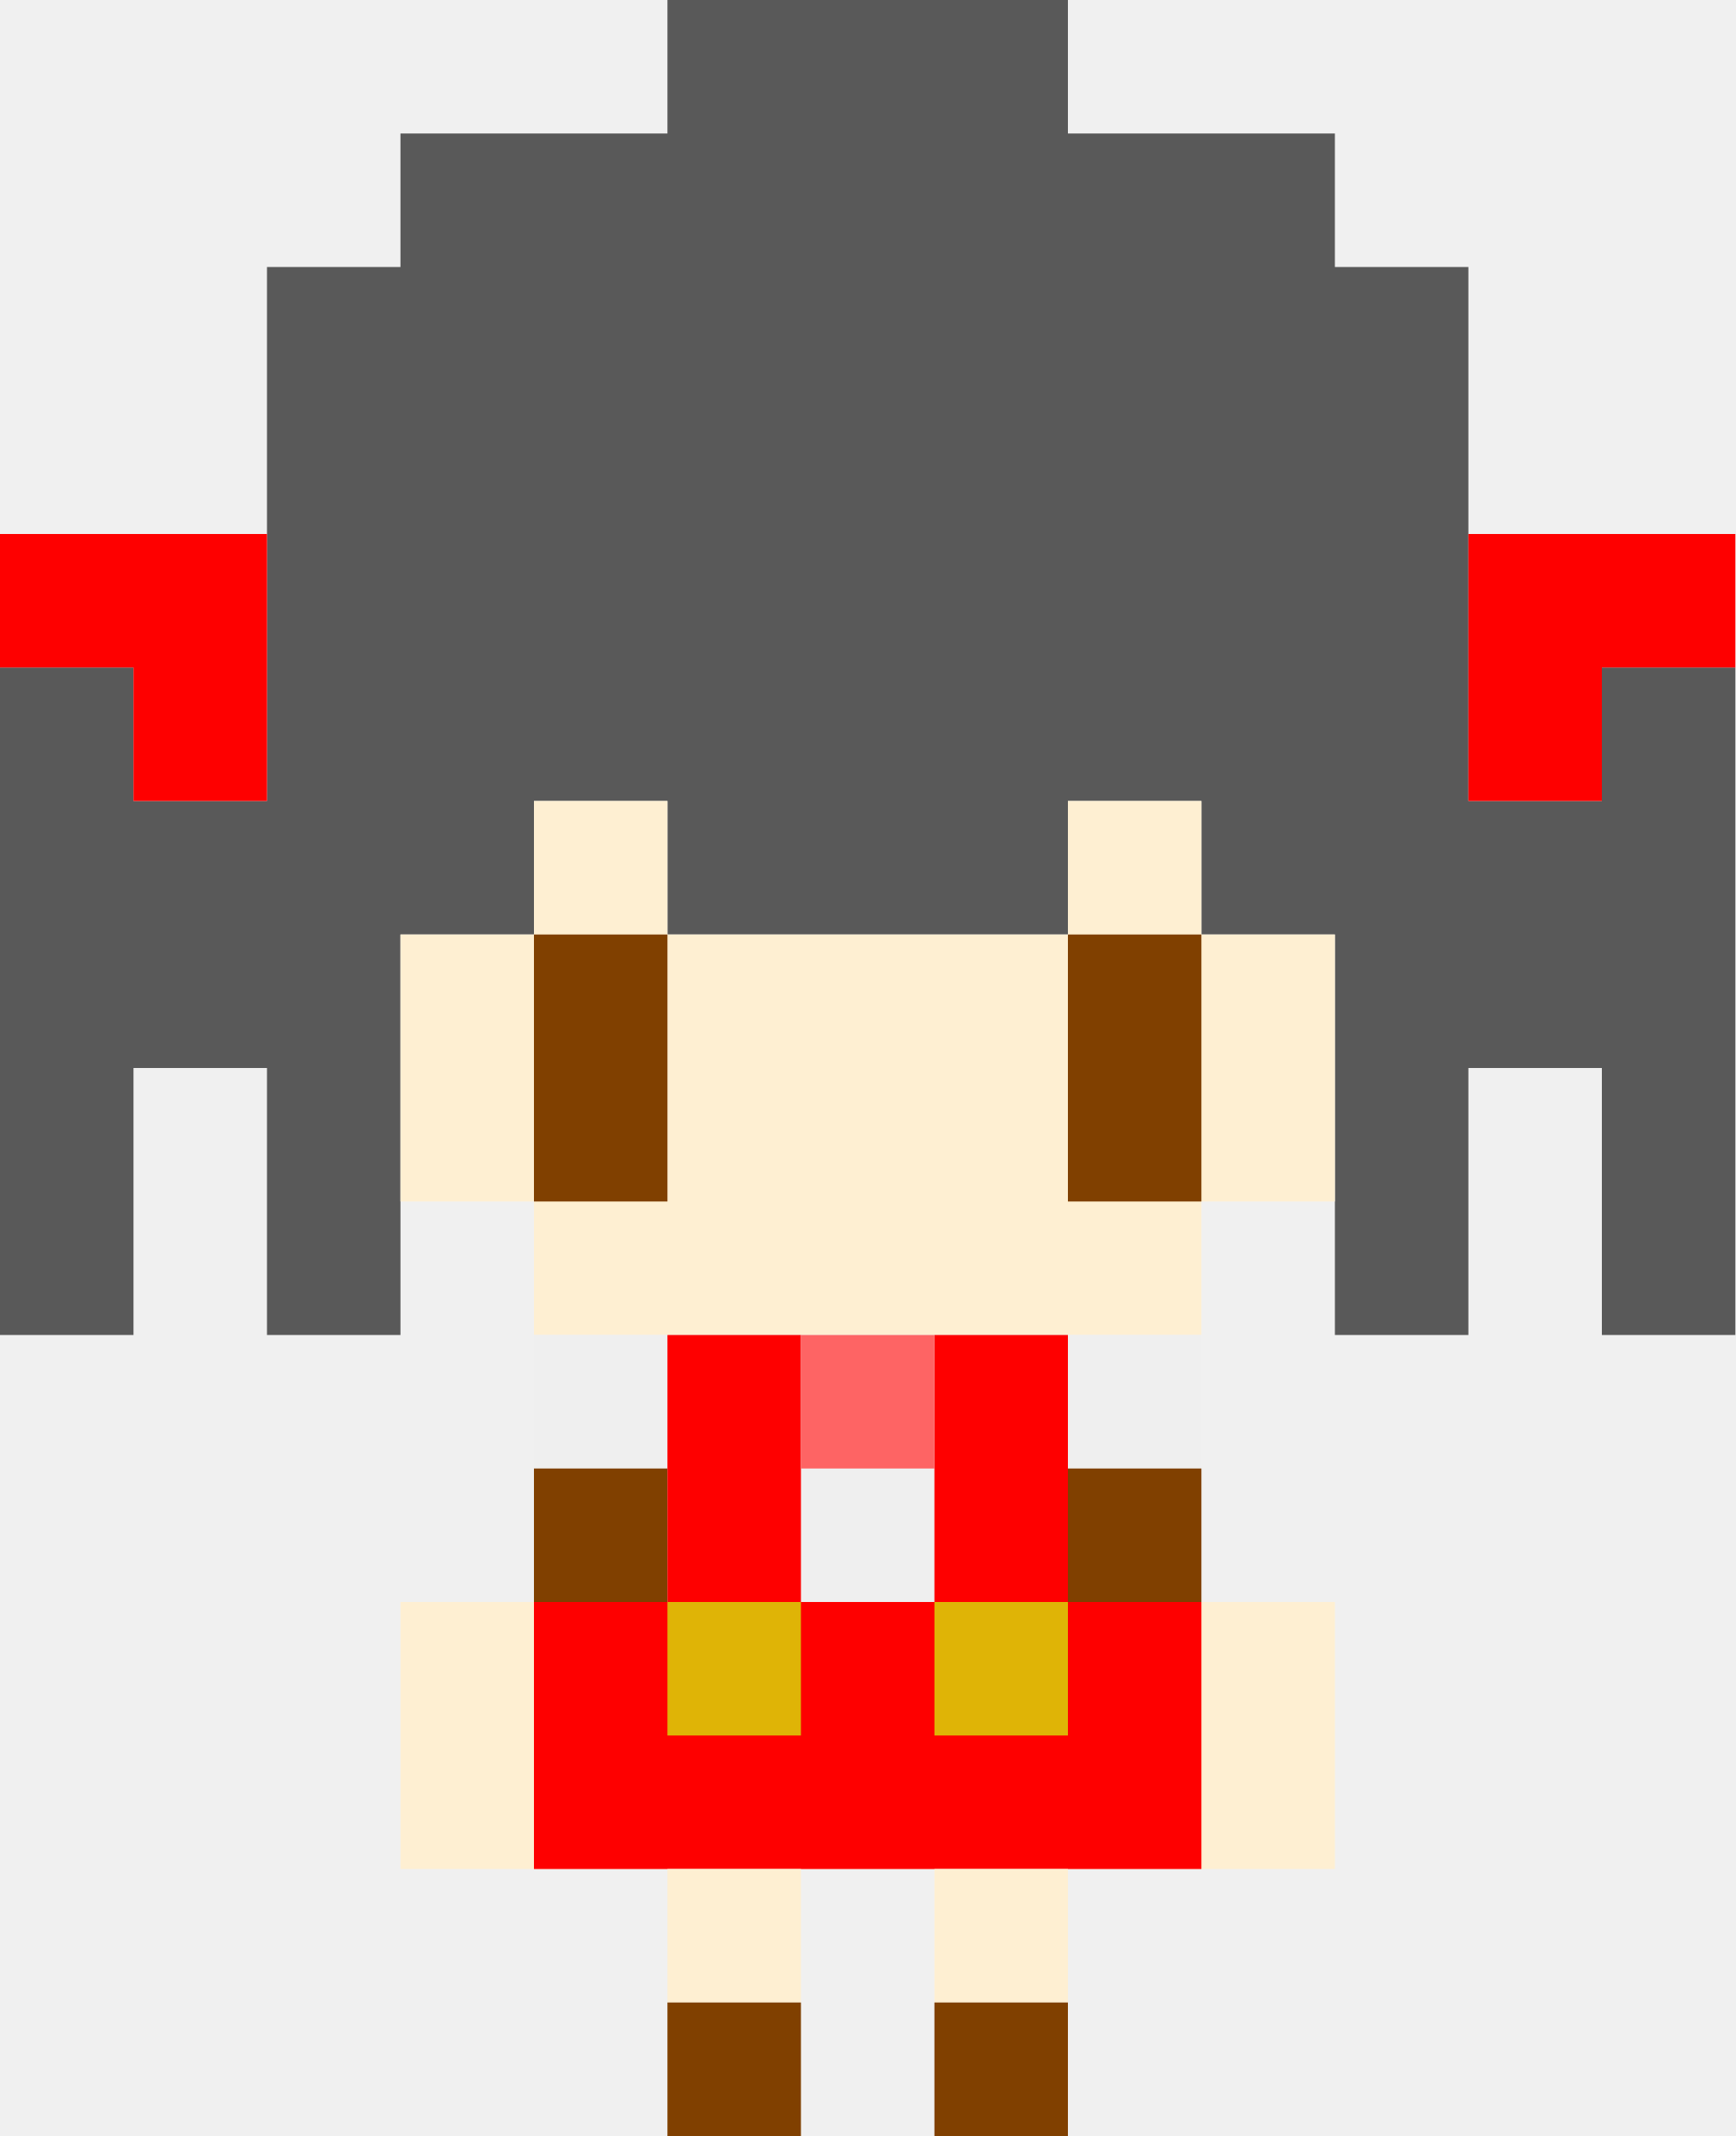
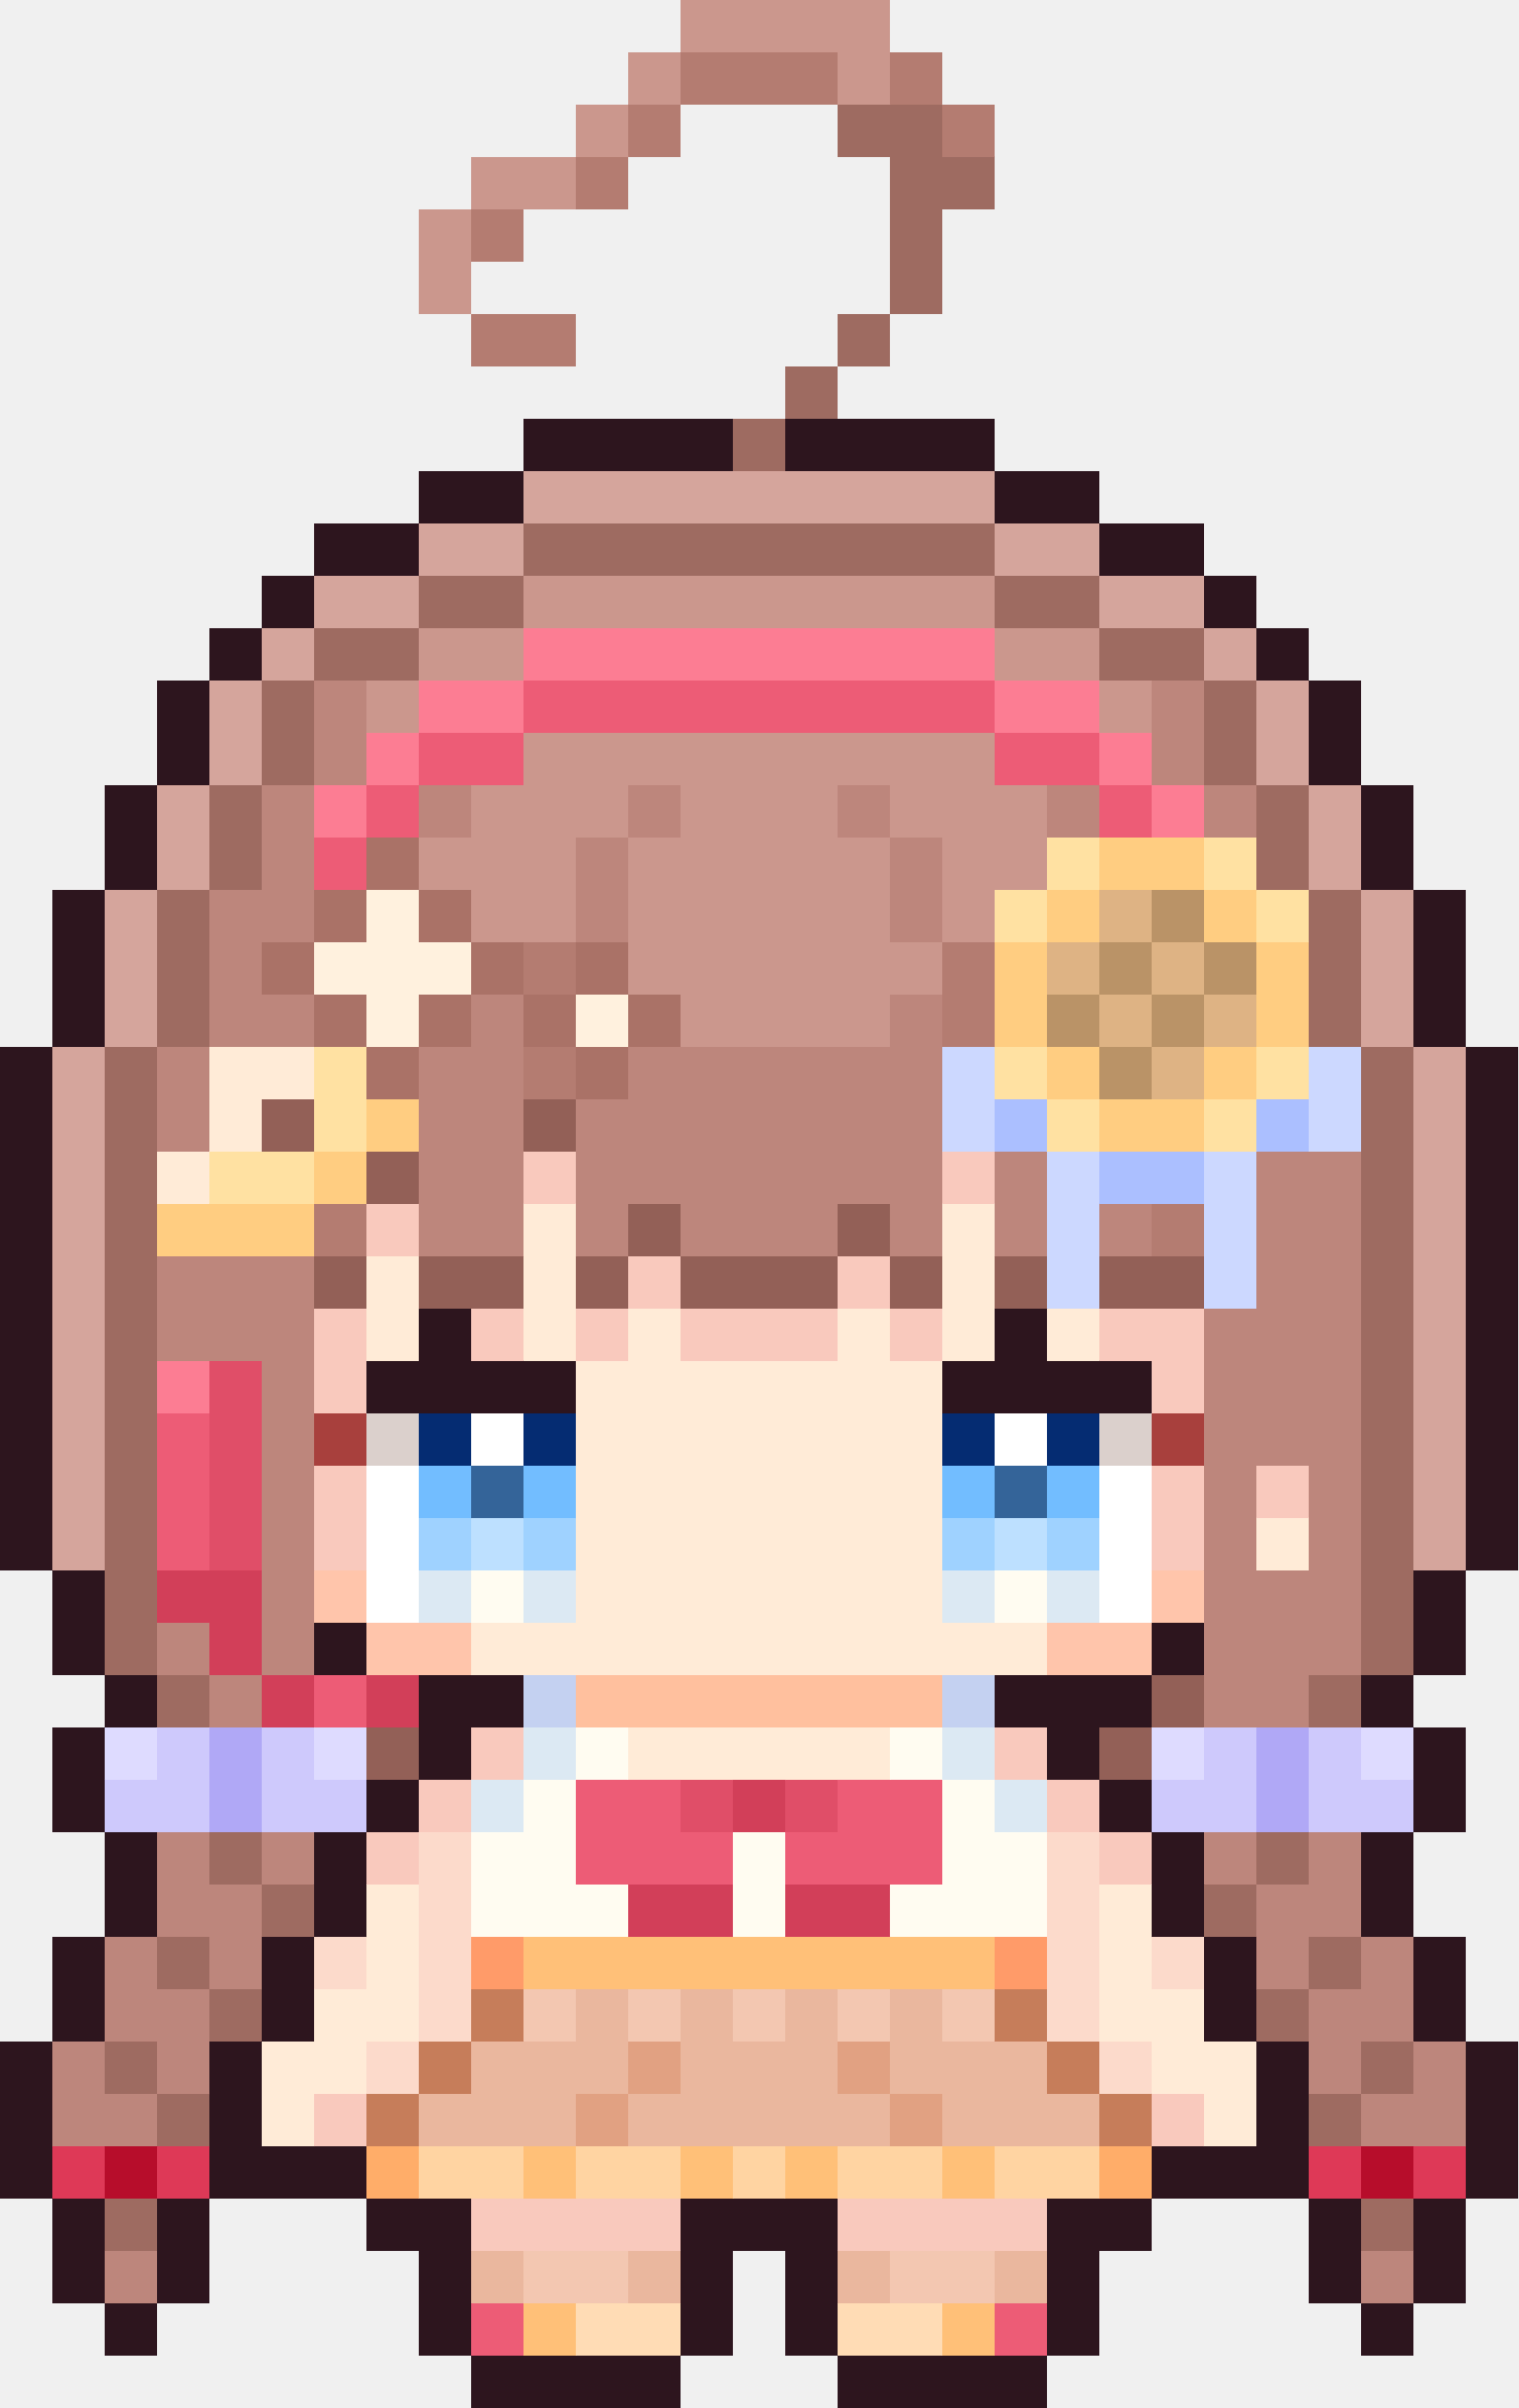
- <svg xmlns="http://www.w3.org/2000/svg" width="104" height="128">
-   <path fill="rgb(89, 89, 89)" d="M0,40 L8,40 L8,48 L16,48 L16,16 L24,16 L24,8 L40,8 L40,0 L64,0 L64,8 L80,8 L80,16 L88,16 L88,32 L88,48 L96,48 L96,40 L104,40 L104,80 L96,80 L96,64 L88,64 L88,80 L80,80 L80,56 L72,56 L72,48 L64,48 L64,56 L40,56 L40,48 L32,48 L32,56 L24,56 L24,80 L16,80 L16,64 L8,64 L8,80 L0,80z" />
-   <path fill="rgb(254, 0, 0)" d="M0,32 L16,32 L16,48 L8,48 L8,40 L0,40z" />
-   <path fill="rgb(254, 0, 0)" d="M104,32 L88,32 L88,48 L96,48 L96,40 L104,40z" />
-   <path fill="rgb(254, 239, 210)" d="M24,56 L24,72 L32,72 L32,80 L72,80 L72,72 L80,72 L80,56 L72,56 L72,48 L64,48 L64,56 L40,56 L40,48 L32,48 L32,56z" />
-   <rect fill="rgb(128, 64, 0)" x="32" y="56" width="8" height="16" />
-   <rect fill="rgb(128, 64, 0)" x="64" y="56" width="8" height="16" />
-   <rect fill="rgb(239, 239, 239)" x="32" y="80" width="40" height="16" />
-   <rect fill="rgb(128, 64, 0)" x="32" y="88" width="8" height="8" />
-   <rect fill="rgb(128, 64, 0)" x="64" y="88" width="8" height="8" />
-   <rect fill="rgb(254, 0, 0)" x="40" y="80" width="8" height="16" />
-   <rect fill="rgb(254, 0, 0)" x="56" y="80" width="8" height="16" />
-   <rect fill="rgb(254, 100, 100)" x="48" y="80" width="8" height="8" />
-   <rect fill="rgb(254, 239, 210)" x="24" y="96" width="56" height="16" />
-   <rect fill="rgb(254, 0, 0)" x="32" y="96" width="40" height="16" />
-   <rect fill="rgb(223, 180, 6)" x="40" y="96" width="8" height="8" />
-   <rect fill="rgb(223, 180, 6)" x="56" y="96" width="8" height="8" />
-   <rect fill="rgb(254, 239, 210)" x="40" y="112" width="8" height="8" />
-   <rect fill="rgb(128, 64, 0)" x="40" y="120" width="8" height="8" />
-   <rect fill="rgb(254, 239, 210)" x="56" y="112" width="8" height="8" />
-   <rect fill="rgb(128, 64, 0)" x="56" y="120" width="8" height="8" />
+ <svg xmlns="http://www.w3.org/2000/svg" viewBox="0 0 29 46">
+   <path d="M7.5,12.5L7.5,15.5L6.5,15.5L6.5,18.5L5.5,18.5L6.5,18.5L6.5,20.5L4.5,20.5L4.5,22.5L2.5,22.5L2.5,19.5L3.5,19.5L3.5,16.5L4.5,16.5L4.5,14.5L5.5,14.5L5.5,12.5Z M23.5,12.5L23.5,14.5L24.5,14.5L24.5,16.5L22.5,16.5L22.5,15.5L21.5,15.5L21.5,12.5Z M9.5,14.5L9.5,16.5L7.5,16.5L7.5,14.5Z M13.5,14.5L13.5,16.5L12.5,16.5L12.5,18.5L10.5,18.5L10.5,15.5L11.5,15.5L11.5,14.5Z M17.5,14.5L17.5,15.5L18.5,15.5L18.5,18.5L16.5,18.5L16.5,16.5L15.5,16.5L15.5,14.5Z M21.5,14.5L21.5,16.5L19.5,16.5L19.5,14.5Z M10.5,18.5L10.5,24.5L7.5,24.5L7.5,19.5L8.5,19.5L8.5,18.5Z M18.5,18.5L18.5,24.5L16.5,24.5L16.5,23.5L16.5,24.5L12.5,24.5L12.5,23.5L12.5,24.5L10.5,24.5L10.5,20.5L11.5,20.5L11.5,19.5L16.5,19.5L16.5,18.5Z M20.5,21.5L20.5,24.5L18.5,24.5L18.5,21.5Z M26.5,21.5L26.5,32.5L25.5,32.5L25.5,33.5L22.5,33.5L22.5,24.5L23.5,24.5L23.5,21.5Z M22.5,22.5L22.5,24.5L20.5,24.5L20.5,22.5Z M6.5,23.5L6.5,32.5L5.5,32.5L5.5,33.5L3.5,33.5L3.5,32.5L2.5,32.5L2.5,30.5L4.5,30.5L4.5,31.5L4.5,26.5L2.5,26.5L2.5,23.5Z M24.5,28.5L24.5,29.5Z M4.5,34.5L4.5,35.5L4.5,34.5L6.5,34.5L6.5,36.5L5.5,36.5L5.5,38.5L4.5,38.5L4.5,40.5L3.5,40.5L3.5,41.5L0.5,41.5L0.5,39.5L1.5,38.5L1.5,37.5L2.5,36.5L2.5,34.5Z M24.5,34.5L24.5,35.5L24.5,34.5L26.5,34.5L26.5,36.5L27.5,37.5L27.5,38.5L28.5,39.5L28.5,41.5L25.5,41.5L25.5,40.5L24.5,40.5L24.5,38.5L23.5,38.5L23.5,36.5L22.5,36.5L22.5,34.5Z M0,0Z M0,0Z M0,0Z M0,0Z M3.5,42.5L3.5,43.5L2.5,44.5L1.5,43.5L1.5,42.5Z M27.5,42.5L27.5,43.5L26.5,44.5L25.5,43.5L25.5,42.5Z " fill="#BD867C" />
+   <path d="" fill="#000000" opacity="0" />
+   <path d="M14,8L14.5,8.5L14.5,9.5L10.5,9.5L10.5,10.5L8.5,10.5L8.5,11.5L6.5,11.5L6.5,12.5L5.5,12.5L5.5,13.5L4.5,13.5L4.5,15.5L3.5,15.5L3.5,17.5L2.5,17.5L2.5,20.5L1.5,20.5L1.5,29.5L2.5,29.5L2.5,31.5L3.5,32.5L3.5,33.5L2.5,33.5L2.5,34.5L3,34.5L3,37L2,37L2,39L1,39L1,41L1.5,41.5L2.5,41.5L2.5,42.5L2,43L2,44L3,44L3,43L2.5,42.5L2.5,41.5L3.5,41.5L3.5,40.5L4,40L4,39L4.5,38.5L5,38L5,37L5.5,36.5L6,36L6,34.5L6.5,34.5L6.5,33.5L7.5,33.5L7.5,31.5L10.5,31.5L10.5,33.5L9.5,33.5L9.5,34.5L8.5,34.5L8.5,35.5L7.5,35.5L7.5,37.5L6.5,37.5L6.5,39.5L5.5,39.5L5.5,40.5L7.5,40.5L7.5,41.5L9.5,41.5L9.5,44.5L12.5,44.5L12.5,41.5L16.5,41.5L16.5,44.5L19.5,44.5L19.5,41.5L21.5,41.5L21.5,40.5L23.5,40.5L23.5,39.5L22.5,39.5L22.5,37.5L21.5,37.5L21.5,35.5L20.5,35.5L20.5,34.5L19.5,34.5L19.5,33.5L18.5,33.5L18.5,31.5L21.5,31.5L21.5,30.5L22.5,30.5L23,31L23,32L22.5,32.5L22.5,33.5L21.5,33.5L22.5,33.5L22.5,34.5L23,34.5L23,36L23.5,36.5L24,37L24,38L24.5,38.5L25,39L25,40L25.5,40.5L25.5,41.5L26.5,41.5L26.5,42.5L26,43L26,44L27,44L27,43L26.5,42.5L26.5,41.5L27.5,41.5L28,41L28,39L27,39L27,37L26,37L26,34.5L26.5,34.5L26.5,33.5L25.5,33.5L25.5,32.5L26.5,31.5L26.5,29.5L27.5,29.5L27.5,20.5L26.5,20.5L26.5,17.5L25.5,17.5L25.5,15.5L24.5,15.5L24.5,13.5L23.5,13.5L23.5,12.5L22.5,12.5L22.5,11.5L20.5,11.5L20.5,10.5L18.5,10.5L18.5,9.5L14.5,9.5L14.5,8.5L15.5,7.5L16,8L19,8L19,9L21,9L21,10L23,10L23,11L24,11L24,12L25,12L25,13L26,13L26,15L27,15L27,17L28,17L28,20L29,20L29,30L28,30L28,32L27,32L27,33L28,33L28,35L27,35L27,37L28,37L28,39L29,39L29,42L28,42L28,44L27,44L27,45L26,45L26,44L25,44L25,42L22,42L22,43L21,43L21,45L20,45L20,46L16,46L16,45L15,45L15,43L14,43L14,45L13,45L13,46L9,46L9,45L8,45L8,43L7,43L7,42L4,42L4,44L3,44L3,45L2,45L2,44L1,44L1,42L0,42L0,39L1,39L1,37L2,37L2,35L1,35L1,33L2,33L2,32L1,32L1,30L0,30L0,20L1,20L1,17L2,17L2,15L3,15L3,13L4,13L4,12L5,12L5,11L6,11L6,10L8,10L8,9L10,9L10,8Z M9.5,24.5L9.5,25.5L11.5,25.5L11.5,27.5L6.5,27.5L6.5,25.5L7.5,25.5L7.5,24.5Z M20.5,24.5L20.5,25.5L22.5,25.5L22.5,27.5L17.5,27.5L17.5,25.5L18.5,25.5L18.5,24.5Z M6.5,30.5L7.5,30.5L7.5,32.5L6,32.5L6,31Z " fill="#2D151E" />
+   <path d="M6.5,20L6.5,21.5L5.5,21.5L5.5,22.5L4.5,22.5L4.5,23.5L2.5,23.5L2.5,22L4,22L4,20Z M10.5,22.5L11,23L11,24L11.5,24.5L11.5,25.5L11.5,24.5L13.5,24.5L13.5,25.5L15.5,25.5L15.5,24.5L17.5,24.5L17.5,25.5L17.5,24.5L18,24L18,23L18.5,22.5L19,23L19,24L19.5,24.5L19,25L19,26L18,26L18,27L18.5,27.5L18.5,30.5L20.5,30.5L20.5,31.5L20,32L19,32L18.5,32.5L10.5,32.5L10,32L9,32L8.5,31.5L8.5,30.5L10.5,30.5L10.5,27.5L11,27L11,26L10,26L9.5,25.5L9.5,24.5L10,24L10,23Z M7.5,23.5L8.5,24.5L8,25L8,26L6.5,26L6.5,23.5Z M21.5,24.5L21.5,25.5L21,26L20,26L20,24.5Z M24.5,28.5L25,29L25,30L24,30L24,29Z M17.5,32.5L17.5,34.5L11.5,34.5L11.5,32.5Z M7.5,35.5L8.5,35.5L8.5,39.5L7.5,39.5L7.5,40.5L6.5,40.5L6,41L5,41L5,39L6,39L6,38L6.5,37.5L7,37L7,36Z M21.5,35.5L22,36L22,37L22.5,37.5L23,38L23,39L24,39L24,41L23,41L22.5,40.5L21.5,40.5L21.5,39.5L20.5,39.5L20.5,35.5Z " fill="#FFEBD7" />
+   <path d="M12.5,37.5L12.5,39.5L12.5,37.5L14.5,37.5L14.5,38.5L14.5,37.5L16.5,37.5L16.5,39.5L16.5,37.5L18.5,37.5L18.5,38.5L20.5,38.5L20.5,39.5L21.5,39.5L21.5,41.5L17.5,41.5L17.5,40.5L17.5,41.5L11.5,41.5L11.5,40.5L11.5,41.5L7.5,41.5L7.5,39.5L8.5,39.5L8.5,38.5L10.5,38.5L10.5,37.5Z M9.5,42.5L10.5,42.5L10.5,44.5L9.5,44.5L9,44L9,43Z M12.5,42.5L13,43L13,44L12.5,44.5L11.5,44.5L11.5,42.5Z M16.5,42.5L17.5,42.5L17.5,44.5L16.5,44.5L16,44L16,43Z M19.5,42.5L20,43L20,44L19.5,44.5L18.5,44.5L18.5,42.5Z " fill="#EAB79E" />
+   <path d="M17.5,1.5L18.5,2.5L19,3L19,4L18,4L18,6L17,6L17,7L16,7L16,8L15,8L15,9.5L14,9.5L14,8L15,8L15,7L16,7L16,6L17,6L17,3L16,3L16,1.5Z M10.5,9.5L18.5,9.5L19.5,10.5L20.5,10.5L21.5,11.5L22.5,11.5L23.5,12.5L24.5,13.5L24.5,14.5L25.5,15.5L25.5,16.5L26.5,17.5L26.5,19.5L27.5,20.5L27.5,29.5L27,30L27,32L26,32L26,33.5L25,33.5L25,32L26,32L26,22L25.5,21.5L25.5,20.5L24.5,20.5L24.5,17.5L23.5,17.5L23.5,16.5L24,16L24,15L23,15L23,13L22,13L21.5,13.5L20.5,13.5L20.5,12.5L18.5,12.5L18.5,11.5L10.5,11.5L10.5,12.5L8.5,12.5L8.5,13.5L7.5,13.5L7,13L6,13L6,15L5,15L5,17L4,17L4,20L3,20L3,23L3.5,23.5L3,24L3,26L3.5,26.5L3.5,30.5L3,31L3,32L4,32L4,33.5L3,33.5L3,32L2,32L2,30L1.5,29.5L1.5,20.5L2.5,19.5L2.5,17.5L3.5,16.5L3.5,15.5L4.5,14.5L4.5,13.5L5.5,12.5L6.5,11.5L7.5,11.5L8.5,10.5L9.5,10.5Z M5,34.5L5,36L6,36L6,37L5,37L5,36L4,36L4,34.5Z M25,34.5L25,36L24,36L24,37L23,37L23,36L24,36L24,34.5Z M4,37L4,38L5,38L5,39L4,39L4,38L3,38L3,37Z M26,37L26,38L25,38L25,39L24,39L24,38L25,38L25,37Z M3,39L3,40L4,40L4,41L3.5,41.5L3,41.5L3,40L2,40L2,39Z M27,39L27,40L26,40L26,41.5L25.5,41.5L25,41L25,40L26,40L26,39Z M3,41.5L3,43L2,43L2,41.5Z M27,41.5L27,43L26,43L26,41.5Z " fill="#9E6B61" />
+   <path d="M19.5,12.5L19.5,13.5L21.5,13.5L21.5,14.5L22.5,15.5L22.5,16.5L21,16.5L21,15L20,15L19.5,15.5L18.5,15.5L18.5,14.5L10.5,14.5L10.5,15.5L9.5,15.5L9,15L8,15L8,16.5L7.5,16.5L7.5,17.5L6.5,17.5L6,17L6,16L6.5,15.5L7.5,14.5L7.5,13.5L9.5,13.5L9.5,12.5Z M3.5,26.5L4.5,26.5L4.5,30.5L3.5,30.5L3,30L3,27Z M7.5,32L7.5,33.5L5.5,33.5L5.5,32.5L6,32Z M11.5,33.5L12,34L13,34L13.5,34.5L14.5,34.5L14.5,36.5L10.5,36.5L10.5,33.5Z M17,34L17.5,33.5L18.5,33.5L18.5,36.5L14.5,36.5L14.5,34.5L15.5,34.5L16,34Z M10.5,44L10.5,44.5L10,45L9,45L9,44Z M20,44L20,45L19,45L18.5,44.5L18.5,44Z " fill="#ED5C76" />
+   <path d="M9.5,27.5L9.5,29.5L7.5,29.5L7.5,27.5Z M10.5,27.5L11,28L11,29L10.5,29.5L9.5,29.5L9.5,27.5Z M18.5,27.5L19.5,27.5L19.5,29.5L18.5,29.5L18,29L18,28Z M21.5,27.5L21.5,29.5L19.5,29.5L19.5,27.5Z " fill="#72BDFF" />
+   <path d="M10.5,21.5L11,22L11,23L10,23L10,22Z M18.5,21.5L19,21.5L19,23L18,23L18,22Z M7.5,22.5L8,23L8,24L6.5,24L6.5,22.5Z M12.5,23.5L13.5,24.5L15.5,24.5L16.5,23.5L17.5,24.5L18,25L18,26L17,26L17,25L16,25L16,26L13,26L13,25L12,25L12,26L11,26L11,25L11.5,24.5Z M6.5,24.5L7,25L7,27.5L6.5,27.5L6,27L6,25Z M9.5,24.5L10,25L10,26L9,26L9,24.5Z M23,24.5L23,27L22.5,27.5L22,27.5L22,26L21,26L21,24.5Z M6.5,27.5L7.5,27.5L7.5,30.5L6.5,30.5L6,30L6,28Z M22.5,27.5L23,28L23,30L22.5,30.5L21.5,30.5L21.5,27.5Z M25,28L25,29L24,29L24,28Z M10.5,33L10.5,34.5L9.5,34.5L9.5,35.5L8.5,35.5L8.5,36L7,36L7,35L8,35L8,34L9,34L9,33Z M20,33L20,34L21,34L21,35L22,35L22,36L20.5,36L20.5,35.5L19.5,35.5L19.5,34.5L18.5,34.5L18.5,33Z M7.5,40L7.5,41L6,41L6,40Z M23,40L23,41L21.5,41L21.5,40Z M13,41.5L13,43L12,43L11.5,43.5L10.5,43.5L10,43L9,43L9,41.5Z M20,41.5L20,43L19,43L18.5,43.5L17.5,43.5L17,43L16,43L16,41.5Z " fill="#F9C9BD" />
+   <path d="M4,33L4.5,33.5L4.5,34.5L4,35L2,35L2,34L2.5,33.5L3,33Z M5.5,32.5L6.5,33.5L7,33.5L7,35L5,35L4.5,34.5L4.5,33.5Z M24,33L24.5,33.5L24.5,34.5L24,35L22,35L22,33.5L22.5,33.5L22.5,33Z M26,33L26.5,33.5L27,34L27,35L25,35L24.5,34.5L24.5,33.5L25,33Z " fill="#CEC9FC" />
+   <path d="M17,0L17,1L17.5,1.5L17,2L16,2L15.5,1.5L13.5,1.5L12.5,2.5L11.5,3.5L11,4L10,4L9.5,4.5L9,5L9,6L8,6L8,4L9,4L9,3L11,3L11,2L12,2L12,1L13,1L13,0Z M19,11L19,12L21,12L21,13L22,13L22,14L21.5,14.5L20.5,13.5L19.5,13.5L18.5,12.5L10.5,12.5L9.5,13.5L8.5,13.5L7.5,14.5L7,14L7,13L8,13L8,12L10,12L10,11Z M19,14L19,15L20,15L20,16L20.5,16.5L20.5,17.5L19.5,17.5L19.5,18.5L18.5,18.5L18.5,19L17,19L17,20L13,20L12.5,19.5L11.5,19.5L11.5,18.5L12,18L12,16L11,16L11,18.5L8.5,18.5L8.5,17.5L7.5,17.5L7.5,16.5L8,16L9,16L9,15L10,15L10,14Z M13,16L13,15L12,15L12,16Z M17,16L17,15L16,15L16,16Z M18,18L18,16L17,16L17,18Z " fill="#CB978D" />
+   <path d="M3,41L3.5,41.5L3,42L2,42L1.5,41.5L2,41Z M27,41L27.5,41.5L27,42L26,42L25.5,41.5L26,41Z " fill="#B70D2B" />
+   <path d="M19,12L19,13L21,13L21,14L22,14L22,15L23,15L23,16.5L22,16.5L22,15L21,15L21,14L19,14L19,13L10,13L10,14L8,14L8,15L7,15L7,16L6,16L6,15L7,15L7,14L8,14L8,13L10,13L10,12Z M4,26L4.5,26.5L4.5,27L3,27L3,26Z " fill="#FC7D93" />
+   <path d="M19.5,36.5L19.5,38.5L18.5,38.5L18,38L17,38L16.5,38.5L16,38L15,38L14.5,38.5L14,38L13,38L12.5,38.5L12,38L11,38L10.5,38.5L9.5,38.5L9.5,36.5Z M11.5,41L11.5,41.5L11,42L10,42L9.5,41.5L10,41Z M14,41L14.5,41.5L14,42L13,42L12.5,41.5L13,41Z M16,41L16.5,41.5L16,42L15,42L14.5,41.5L15,41Z M19,41L19.5,41.5L19,42L18,42L17.5,41.5L17.5,41Z M10.5,43.5L11.5,43.5L11.5,44.5L11,45L10,45L10,44Z M18.5,43.5L19,44L19,45L18,45L17.5,44.5L17.5,43.5Z " fill="#FFC078" />
+   <path d="M9,27L9.5,27.5L9.5,28L7.5,28L7.5,27.5L8,27Z M11,27L11,28L9.5,28L9.5,27.5L10,27Z M19,27L19.5,27.5L19.5,28L18,28L18,27Z M21,27L21.5,27.5L21.5,28L19.5,28L19.5,27.5L20,27Z " fill="#052C72" />
+   <path d="M4,30L4.5,29.5L5,30L5,32L6,32L6,33L5,33L5,32L4,32L4,31L3,31L3,30Z M7.5,31.5L8,31.5L8,33L7.5,33.5L7,33.5L7,32Z M15,34L15.5,34.5L14.5,35.5L13.5,34.5L14,34Z M14.5,36L14.5,36.5L14,37L12,37L11.5,36.5L12,36Z M17,36L17.5,36.5L17,37L15,37L14.5,36.5L14.5,36Z " fill="#D23F59" />
+   <path d="M10.5,29.5L10.5,30.5L10,31L8.5,31L8.5,29.5Z M20.5,29.5L20.5,31L19,31L18.5,30.5L18.5,29.5Z M12,32.5L12,34L11,34L11,36L12,36L12,37L10,37L9.5,37.5L8.5,37.5L8.5,35.5L9.5,34.5L10.5,33.5L10.5,32.5Z M18.5,32.5L18.5,33.5L19.5,34.5L20.5,35.5L20.5,37.5L19.5,37.5L19,37L17,37L17,36L18,36L18,34L17,34L17,32.5Z M15,35L15,37L14,37L14,35Z " fill="#FFFCF1" />
+   <path d="M19,9L19,10L21,10L21,11L23,11L23,12L24,12L24,13L25,13L25,15L26,15L26,17L27,17L27,20L28,20L28,30L27,30L27,20L26,20L26,17L25,17L25,15L24,15L24,13L23,13L23,12L21,12L21,11L19,11L19,10L10,10L10,11L8,11L8,12L6,12L6,13L5,13L5,15L4,15L4,17L3,17L3,20L2,20L2,30L1,30L1,20L2,20L2,17L3,17L3,15L4,15L4,13L5,13L5,12L6,12L6,11L8,11L8,10L10,10L10,9Z " fill="#D5A59C" />
+   <path d="M10,41L10,42L8,42L7.5,41.5L7.5,41Z M11.5,40.5L12,41L13,41L13,42L11,42L11,41Z M15,41L15,42L14,42L14,41Z M17,41L17.5,40.5L18,41L18,42L16,42L16,41Z M21.5,41L21.5,41.5L21,42L19,42L19,41Z " fill="#FFD4A2" />
+   <path d="M9.5,29L9.5,29.5L8.5,30.5L7.5,30.5L7.5,29Z M11,29L11,30L10.5,30.5L9.5,29.5L9.5,29Z M19.5,29L19.5,29.5L18.5,30.5L18,30L18,29Z M21.5,29L21.5,30.5L20.5,30.5L19.5,29.5L19.5,29Z " fill="#9FD2FF" />
+   <path d="M9,30L9,31L8.5,31.5L7.5,31.5L7.5,30Z M11,30L11,31L10,31L10,30Z M19,30L19,31L18,31L18,30Z M21.5,30L21.5,31.5L20.5,31.5L20,31L20,30Z M10.5,32.5L11,32.5L11,34L10,34L10,35L9,35L9,34L10,34L10,33Z M18.5,32.5L19,33L19,34L20,34L20,35L19,35L19,34L18,34L18,32.5Z " fill="#DCE9F3" />
+   <path d="M9.5,27.5L10,28L10,29L9.5,29.5L9,29L9,28Z M19.5,27.5L20,28L20,29L19.5,29.5L19,29L19,28Z " fill="#346499" />
+   <path d="M5,33L5,35L4,35L4,33Z M25,33L25,35L24,35L24,33Z " fill="#B0A8F6" />
+   <path d="M9.5,37.5L10.5,38.5L10,39L9,39L9,40L8,40L8,41L7.5,41.5L7,41L7,40L7.5,39.5L8.5,38.5L8.5,37.5Z M19.5,37.5L20.5,37.5L20.5,38.5L21.5,39.5L22,40L22,41L21.5,41.5L21,41L21,40L20,40L20,39L19,39L18.5,38.5Z " fill="#C67D5A" />
+   <path d="M22.5,16.5L22.5,17.5L23.5,17.5L23.5,18.5L24.5,18.5L24.5,20.5L23.5,20.5L23.5,21.5L21.5,21.5L21.5,20.5L20.5,20.5L20.5,19.5L19.5,19.5L19.5,17.5L20.5,17.5L20.5,16.5Z M0,0Z M0,0Z " fill="#DEB384" />
+   <path d="M16,1L16,2L13,2L13,3L12,3L12,4L11,4L11,3L12,3L12,2L13,2L13,1Z M18,1L18,2L19,2L19,3L18,3L18,2L17,2L17,1Z M10,4L10,5L9,5L9,4Z M11,6L11,7L9,7L9,6Z M11,18L11.5,18.5L11.5,19.5L10.5,19.5L9.5,18.5L10,18Z M19.5,18L19.5,20.5L18.5,20.5L18,20L18,18Z M10.5,19.5L11.5,19.5L11.5,20.5L10.5,21.5L10,21L10,20Z M7,22.5L7,24L6.5,24.5L5.5,23.5L5.5,22.5Z M23.5,22.5L23.5,24.5L22,24.5L22,22.5Z " fill="#B47C71" />
+   <path d="M10,37L10,38L8.5,38L8.5,37Z M20.5,37L20.5,38L19,38L19,37Z " fill="#FF9B69" />
+   <path d="M6.5,21L6.5,22.5L5,22.5L5,21Z M11,21L11,22L10,22L10,21Z M7.5,21.5L8,22L8,23L7,23L6.5,22.5L6.5,21.5Z M13,23L13,24L16,24L16,23L17,23L17,24L18,24L18,25L17,25L17,24L16,24L16,25L13,25L13,24L12,24L12,25L11,25L11,24L12,24L12,23Z M7,24L7,25L6,25L6,24Z M10,24L10,25L8,25L8,24Z M20.5,24L20.5,24.5L20,25L19,25L19,24Z M23.5,24L23.5,24.5L23,25L21,25L20.5,24.5L20.5,24Z M23,32L23,33L22.5,33.5L22,34L21,34L21,33L22,33L22,32Z M8,33L8,34L7,34L6.5,33.5L7,33Z " fill="#936057" />
+   <path d="M9,35L9,39L8,39L8,40L7,40L7,39L8,39L8,35Z M21,35L21,39L22,39L22,40L21,40L21,39L20,39L20,35Z M7,37L7,38L6,38L6,37Z M23,37L23,38L22,38L22,37Z " fill="#FCDACB" />
+   <path d="M23.5,16.5L23.5,17.5L24.5,17.5L24.5,19L23,19L23,20L22,20L22,21.5L20.5,21.5L20.5,20.5L19.5,20.5L19.5,19L21,19L21,18L22,18L22,16.5Z M23,19L23,18L22,18L22,19Z M22,20L22,19L21,19L21,20Z " fill="#BA9367" />
+   <path d="M23,16L23.5,16.5L24.5,17.5L25,18L25,20.5L24.5,20.5L24.5,21.5L23.5,21.5L23.5,22.5L20.5,22.5L20.5,21.5L19.5,21.5L19.5,20.5L19,20.5L19,18L19.5,17.5L20.5,16.5L21,16Z M21,20L21,21L23,21L23,20L24,20L24,18L23,18L23,17L21,17L21,18L20,18L20,20Z M7.5,20.5L8,21L8,22L7,22L7,23L6,23L6,24L3,24L3,23L4,23L4.5,22.5L5.5,22.5L6.5,21.5L6.5,20.5Z " fill="#FFCD81" />
+   <path d="M8,16L8,17L9,17L9,18L10,18L10,19L11,19L11,18L12,18L12,19L13,19L13,20L12,20L12,21L11,21L11,20L10,20L10,19L9,19L9,20L8,20L8,21L6.5,21L6.5,20.5L6,20L6,19L5,19L5,18L6,18L6,17L7,17L7,16Z M7.5,18.5L7.5,19.5L7.5,18.5L8.5,18.5L7.5,18.5L7.5,17.5L7.5,18.5L6.5,18.5Z M0,0Z " fill="#AA7267" />
+   <path d="M8,27L8,28L7.5,28.5L6.5,27.5L7,27Z M22,27L22.5,27.5L21.5,28.5L21,28L21,27Z " fill="#DBD0CC" />
+   <path d="M7,27L7,28L6,28L6,27Z M23,27L23,28L22,28L22,27Z " fill="#A8403D" />
+   <path d="M19,20L19.5,20.5L19.5,21.5L19,22L18,22L18,20Z M26,20L26,22L25,22L24.5,21.5L24.5,20.5L25,20Z M20.5,21.5L21.5,22.5L21,23L21,25L20,25L20,21.5Z M23.5,21.5L24,21.5L24,25L23,25L23,23L22.5,22.5Z " fill="#CCD8FF" />
+   <path d="M18,32L18.5,32.5L18,33L11,33L10.5,32.5L11,32Z " fill="#FFC09E" />
+   <path d="M11,38L11,39L10,39L10,38Z M13,38L13,39L12.5,39.5L12,39L12,38Z M15,38L15,39L14,39L14,38Z M17,38L17,39L16.5,39.5L16,39L16,38Z M19,38L19,39L18,39L18,38Z M12,43L12,44.5L11.5,44.5L11,44L10,44L10,43Z M19,43L19,44L18,44L17.5,44.5L17,44.5L17,43Z " fill="#F3C7B1" />
+   <path d="M5,26L5,30L4,30L4,26Z M14,34L14,35L13,35L13,34Z M16,34L16,35L15,35L15,34Z " fill="#E04E68" />
+   <path d="M21,16L21,17L20,17L20,18L19,18L19,17L20,17L20,16Z M24,16L24,17L25,17L25,18L24,18L24,17L23,17L23,16Z M7,20L7,22L6,22L6,23L4,23L4,22L6,22L6,20Z M20,20L20,21L21,21L21,22L20,22L19.5,21.5L19,21L19,20Z M25,20L25,21L24.5,21.5L24,22L23,22L23,21L24,21L24,20Z " fill="#FFE1A2" />
+   <path d="M3,33L3,34L2,34L2,33Z M7,33L7,34L6,34L6,33Z M23,33L23,34L22,34L22,33Z M27,33L27,34L26,34L26,33Z " fill="#DEDBFF" />
+   <path d="M20,21L20,22L19,22L19,21Z M25,21L25,22L24,22L24,21Z M23,22L23,23L21,23L21,22Z " fill="#ABBFFF" />
+   <path d="M8,41L8,42L7,42L7,41Z M22,41L22,42L21,42L21,41Z " fill="#FFAD69" />
+   <path d="M13,44L13,45L11,45L11,44Z M18,44L18,45L16,45L16,44Z " fill="#FFDCB5" />
+   <path d="M13,39L13,40L12,40L12,41L11,41L11,40L12,40L12,39Z M17,39L17,40L18,40L18,41L17,41L17,40L16,40L16,39Z " fill="#E1A182" />
+   <path d="M10,27L10,28L9,28L9,27Z M20,27L20,28L19,28L19,27Z M8,28L8,31.5L7.5,31.5L6.5,30.5L7,30L7,28Z M22,28L22,30L22.5,30.5L21.5,31.5L21,31.5L21,28Z " fill="#FFFFFF" />
+   <path d="M7,30L7,31L9,31L9,32L7,32L7,31L6,31L6,30Z M23,30L23,31L22,31L22,32L20,32L20,31L22,31L22,30Z " fill="#FFC5AB" />
+   <path d="M2,41L2,42L1,42L1,41Z M4,41L4,42L3,42L3,41Z M26,41L26,42L25,42L25,41Z M28,41L28,42L27,42L27,41Z " fill="#DE3957" />
+   <path d="M10,29L10,30L9,30L9,29Z M20,29L20,30L19,30L19,29Z " fill="#BDE0FF" />
+   <path d="M11,32L11,33L10,33L10,32Z M19,32L19,33L18,33L18,32Z " fill="#C4D1F1" />
+   <path d="M8,17L8,18L9,18L9,19L8,19L8,20L7,20L7,19L6,19L6,18L7,18L7,17Z M12,19L12,20L11,20L11,19Z " fill="#FFF1DE" />
</svg>
